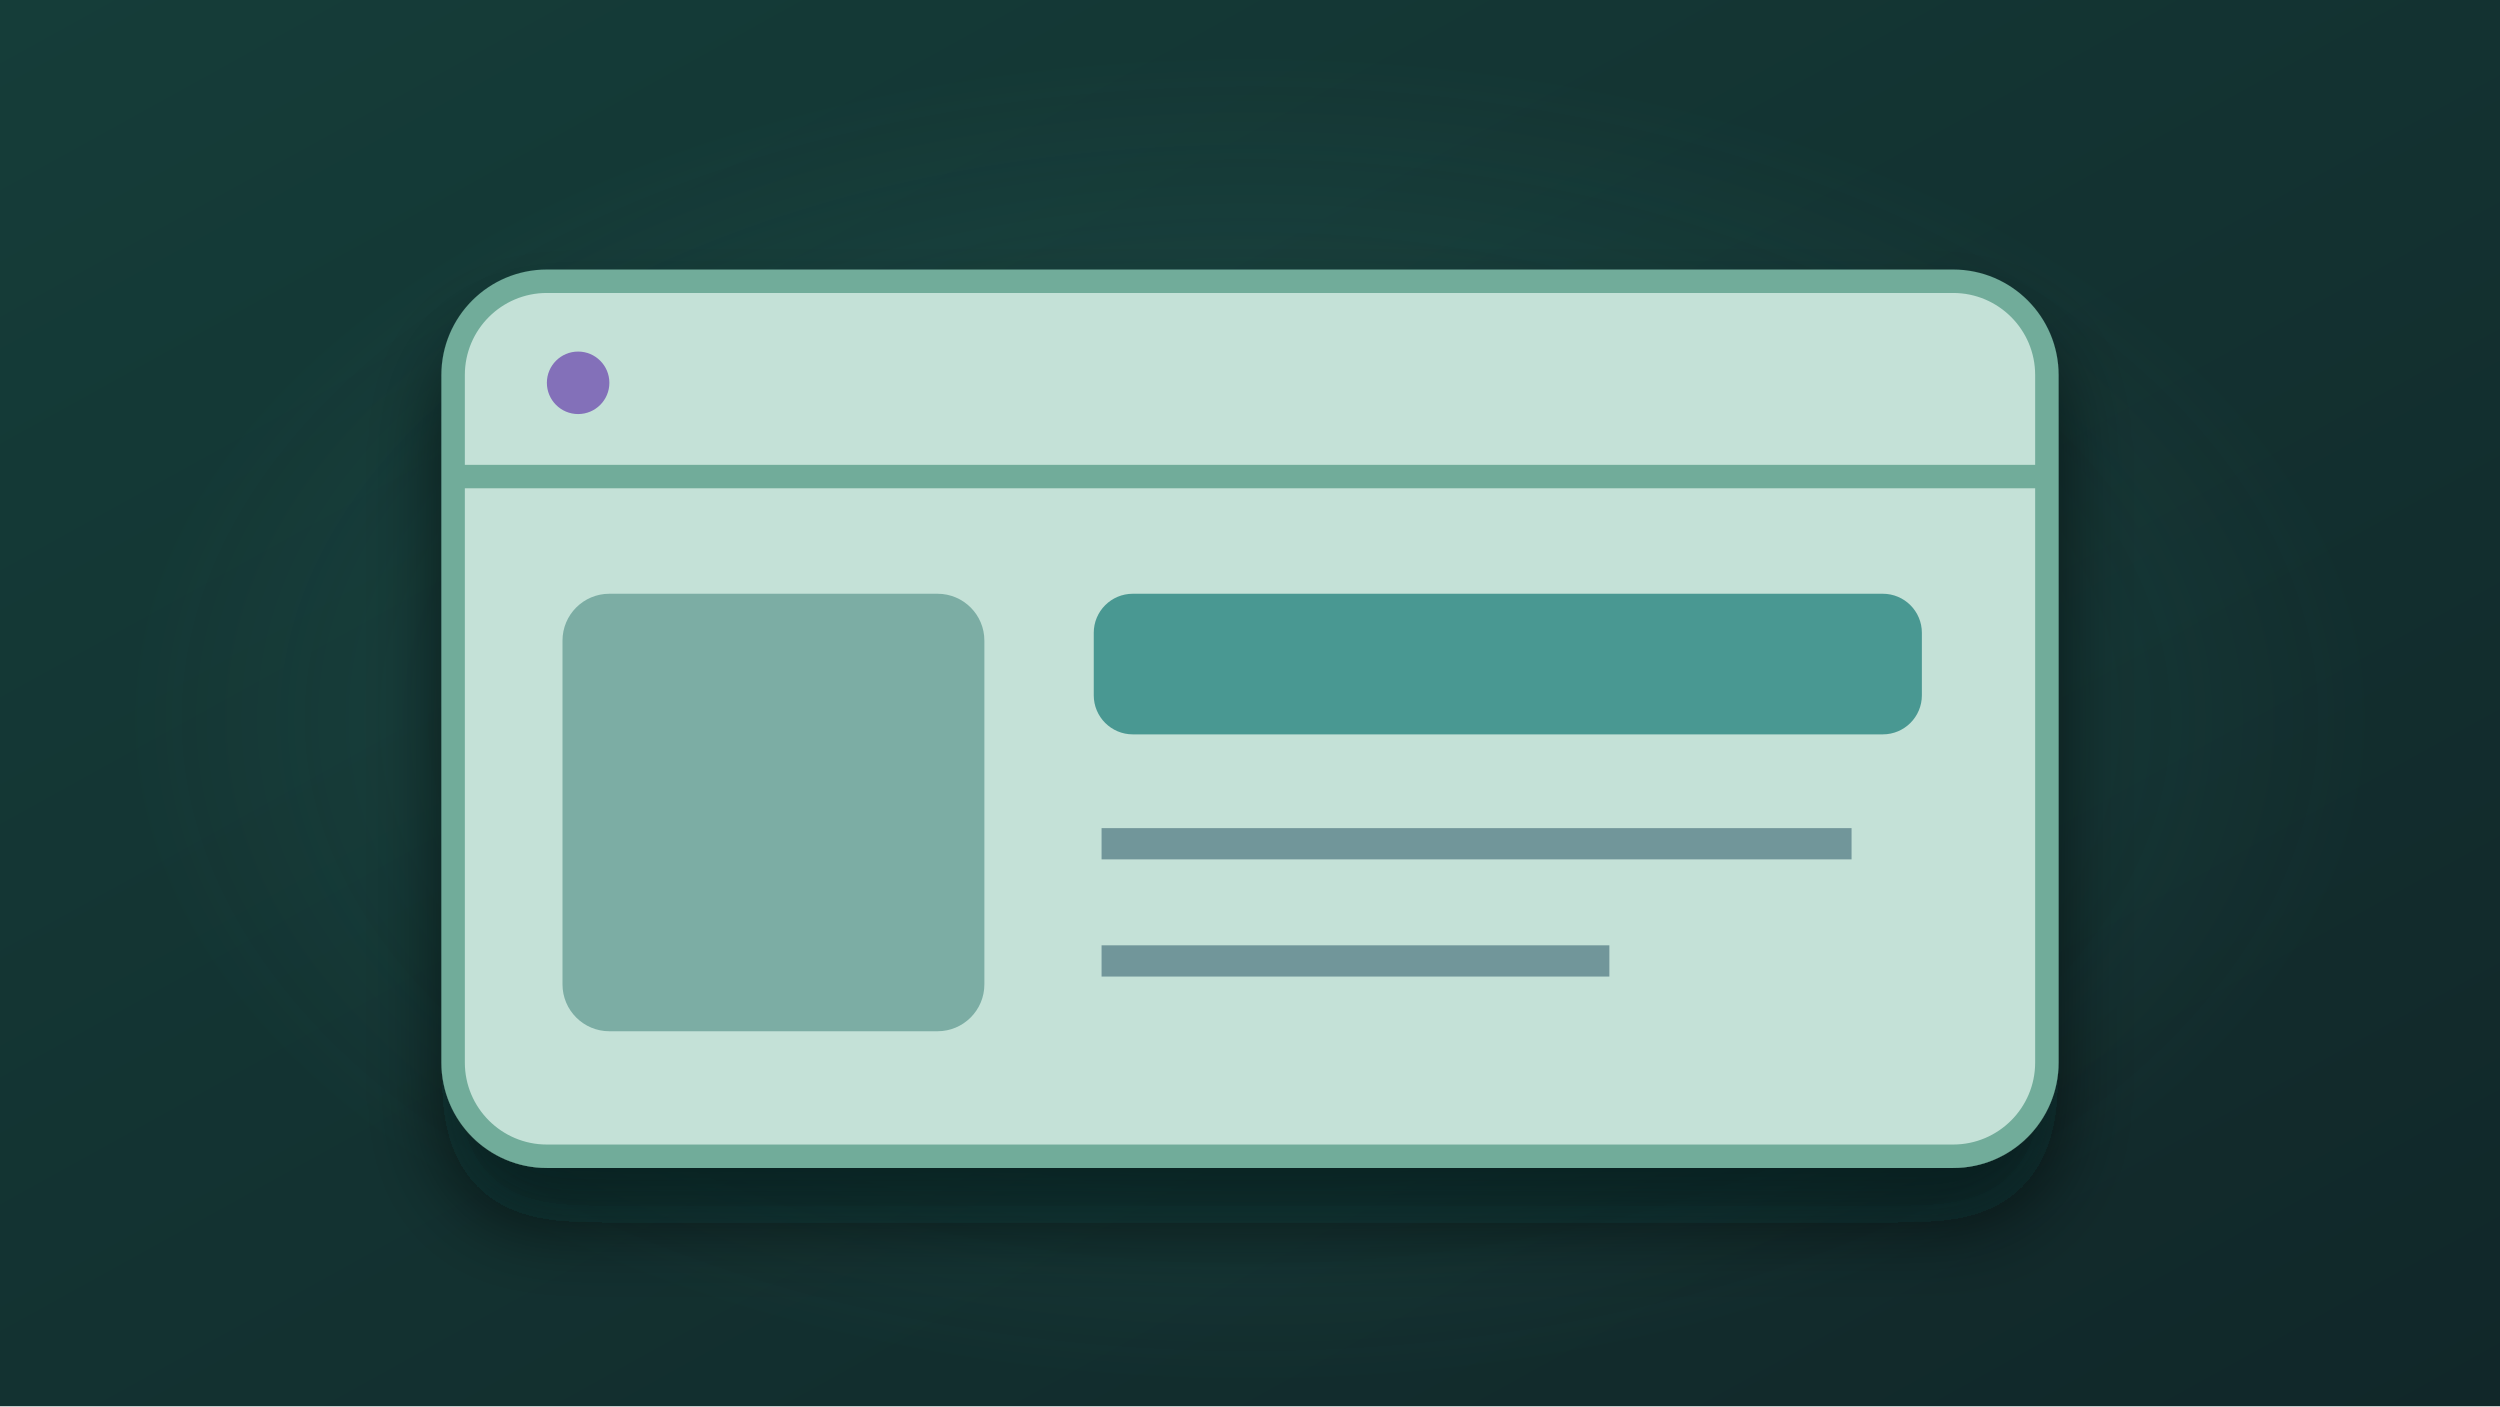
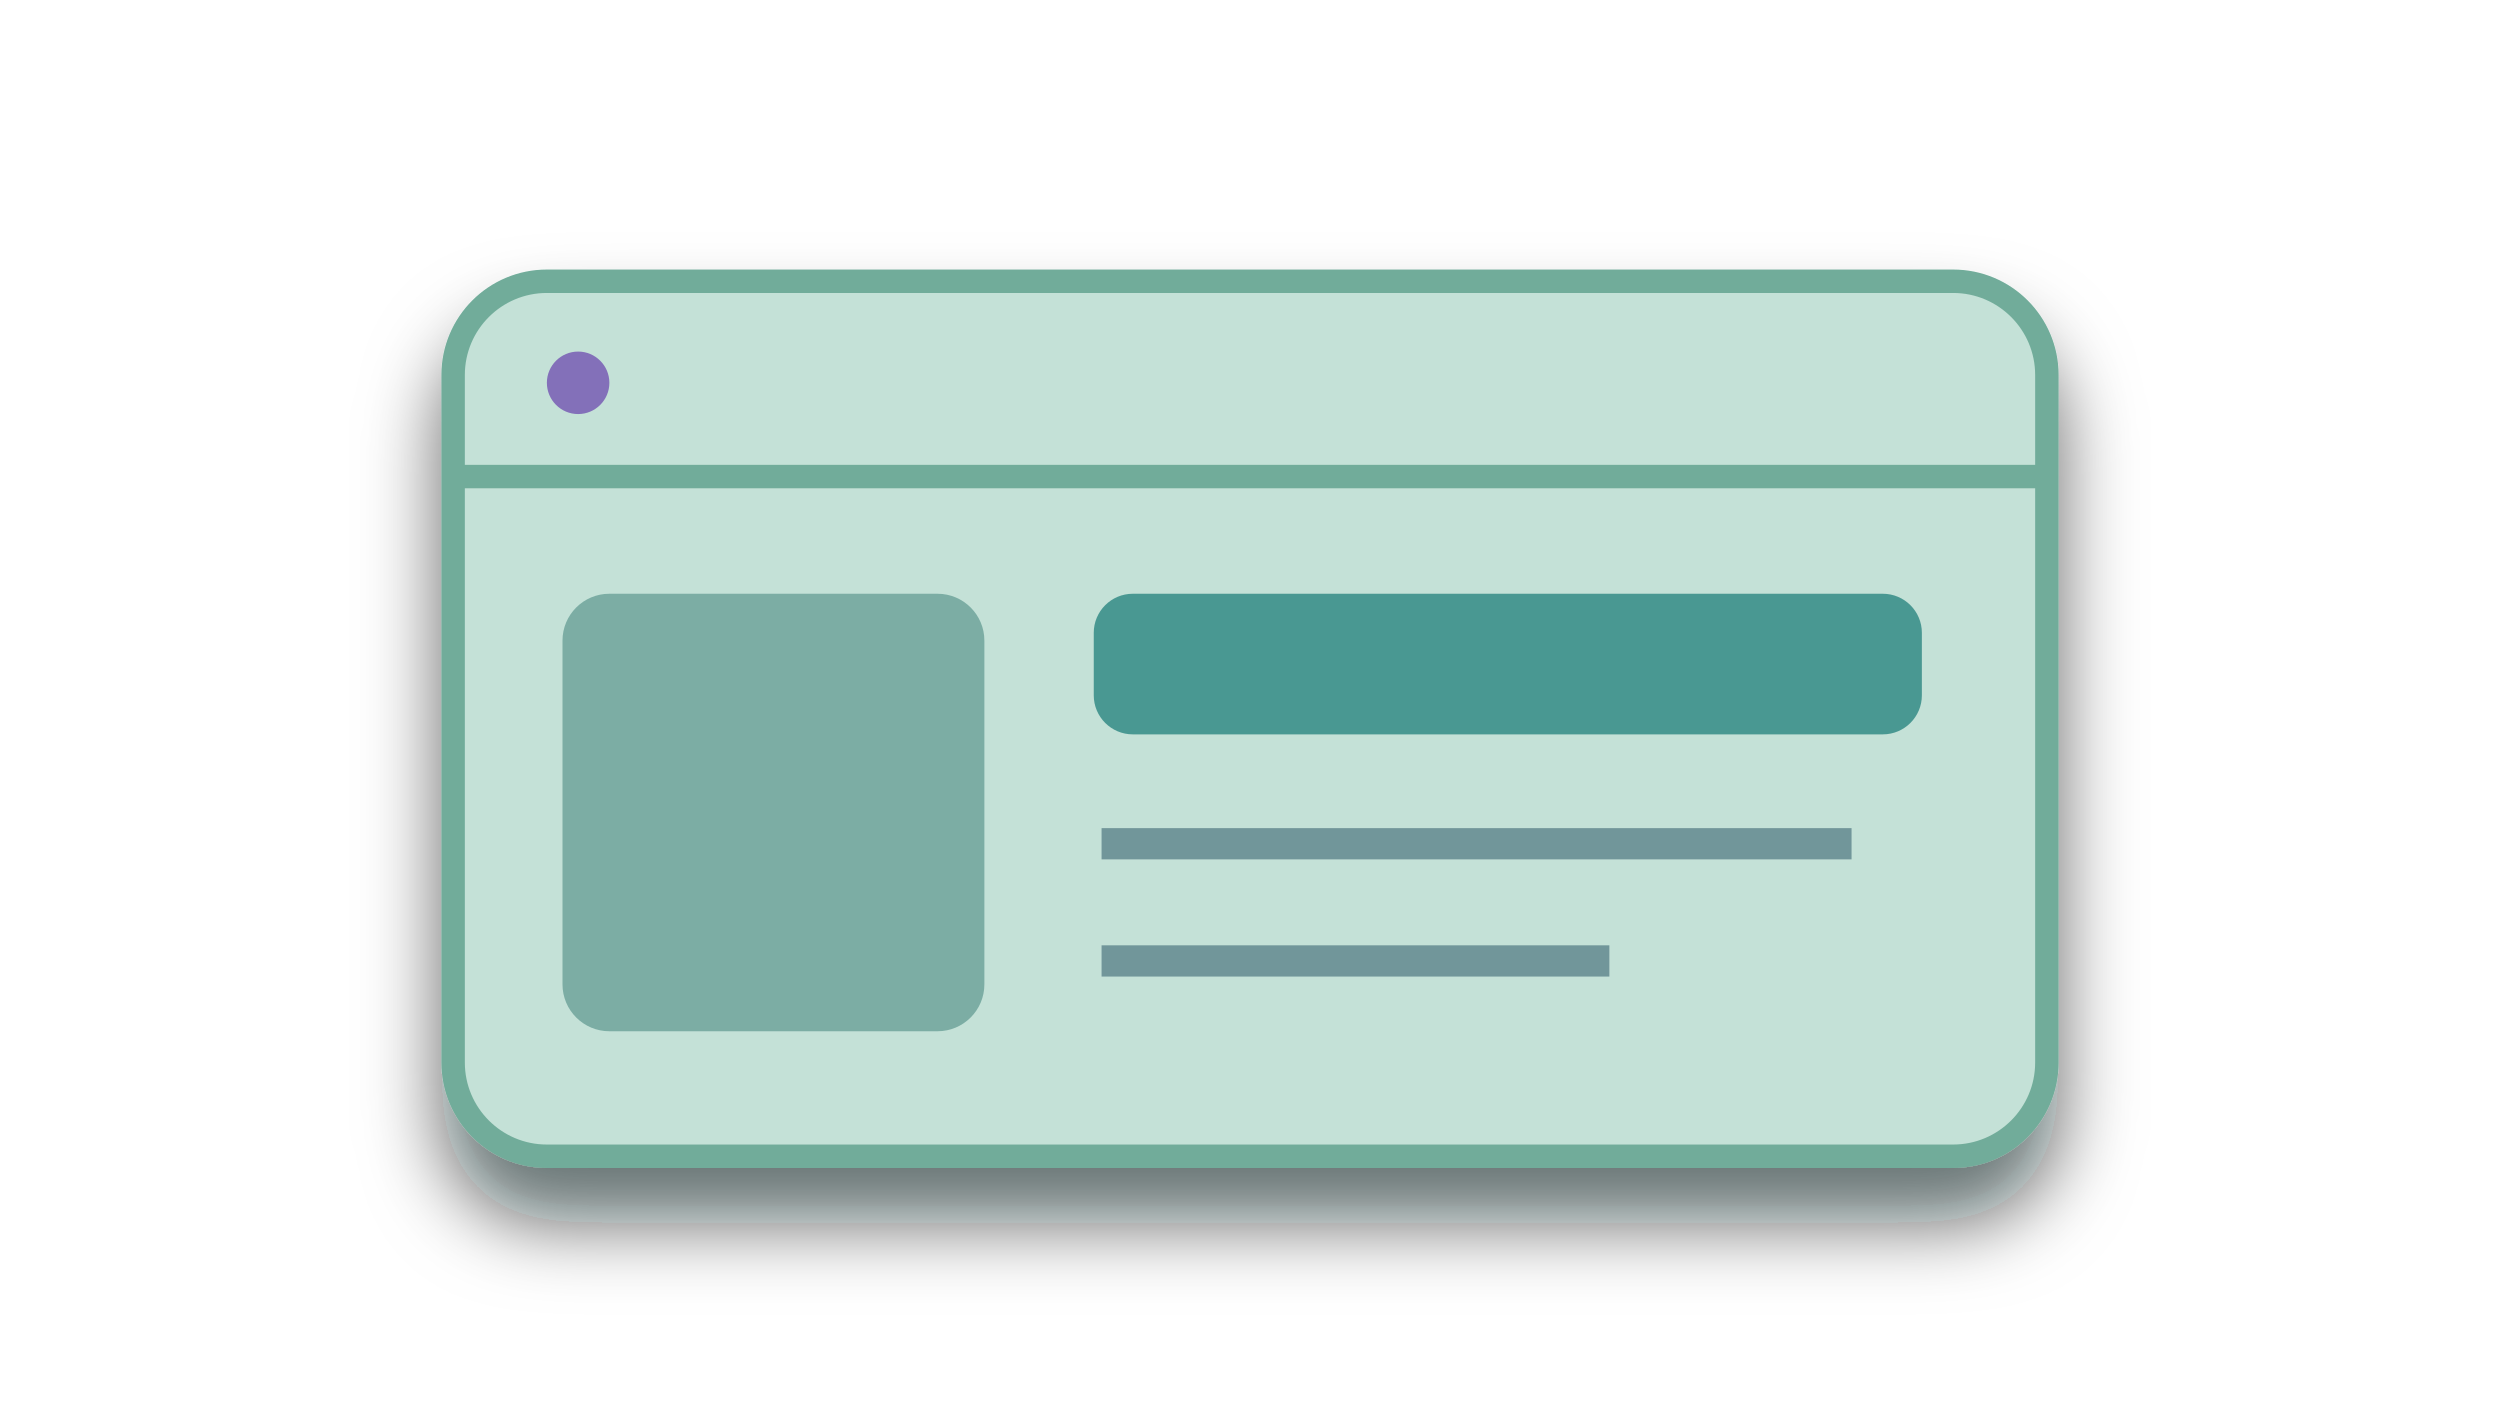
<svg xmlns="http://www.w3.org/2000/svg" viewBox="0 0 320 180" width="320" height="180">
  <defs>
    <linearGradient id="bg" x2="1" y2="1">
      <stop stop-color="#153d39" />
      <stop offset="1" stop-color="#112729" />
    </linearGradient>
    <filter id="depth" x="-35%" y="-35%" width="170%" height="180%">
      <feDropShadow dx="0" dy="7" stdDeviation="5" flood-color="#020b0d" flood-opacity=".6" />
    </filter>
    <radialGradient id="halo">
      <stop stop-color="#5aceb5" stop-opacity=".18" />
      <stop offset="1" stop-color="#5aceb5" stop-opacity="0" />
    </radialGradient>
  </defs>
-   <rect width="320" height="180" fill="url(#bg)" />
-   <ellipse cx="160" cy="92" rx="145" ry="85" fill="url(#halo)" />
  <g filter="url(#depth)">
    <rect x="58" y="36" width="204" height="112" rx="12" fill="#c4e1d7" stroke="#71ac9a" stroke-width="3" />
    <path d="M58 61h204" stroke="#71ac9a" stroke-width="3" />
    <circle cx="74" cy="49" r="4" fill="#8370b9" />
    <rect x="72" y="76" width="54" height="56" rx="6" fill="#7bada4" />
    <rect x="140" y="76" width="106" height="18" rx="5" fill="#4a9892" />
    <path d="M141 108h96m-96 15h65" stroke="#71969a" stroke-width="4" />
  </g>
</svg>
